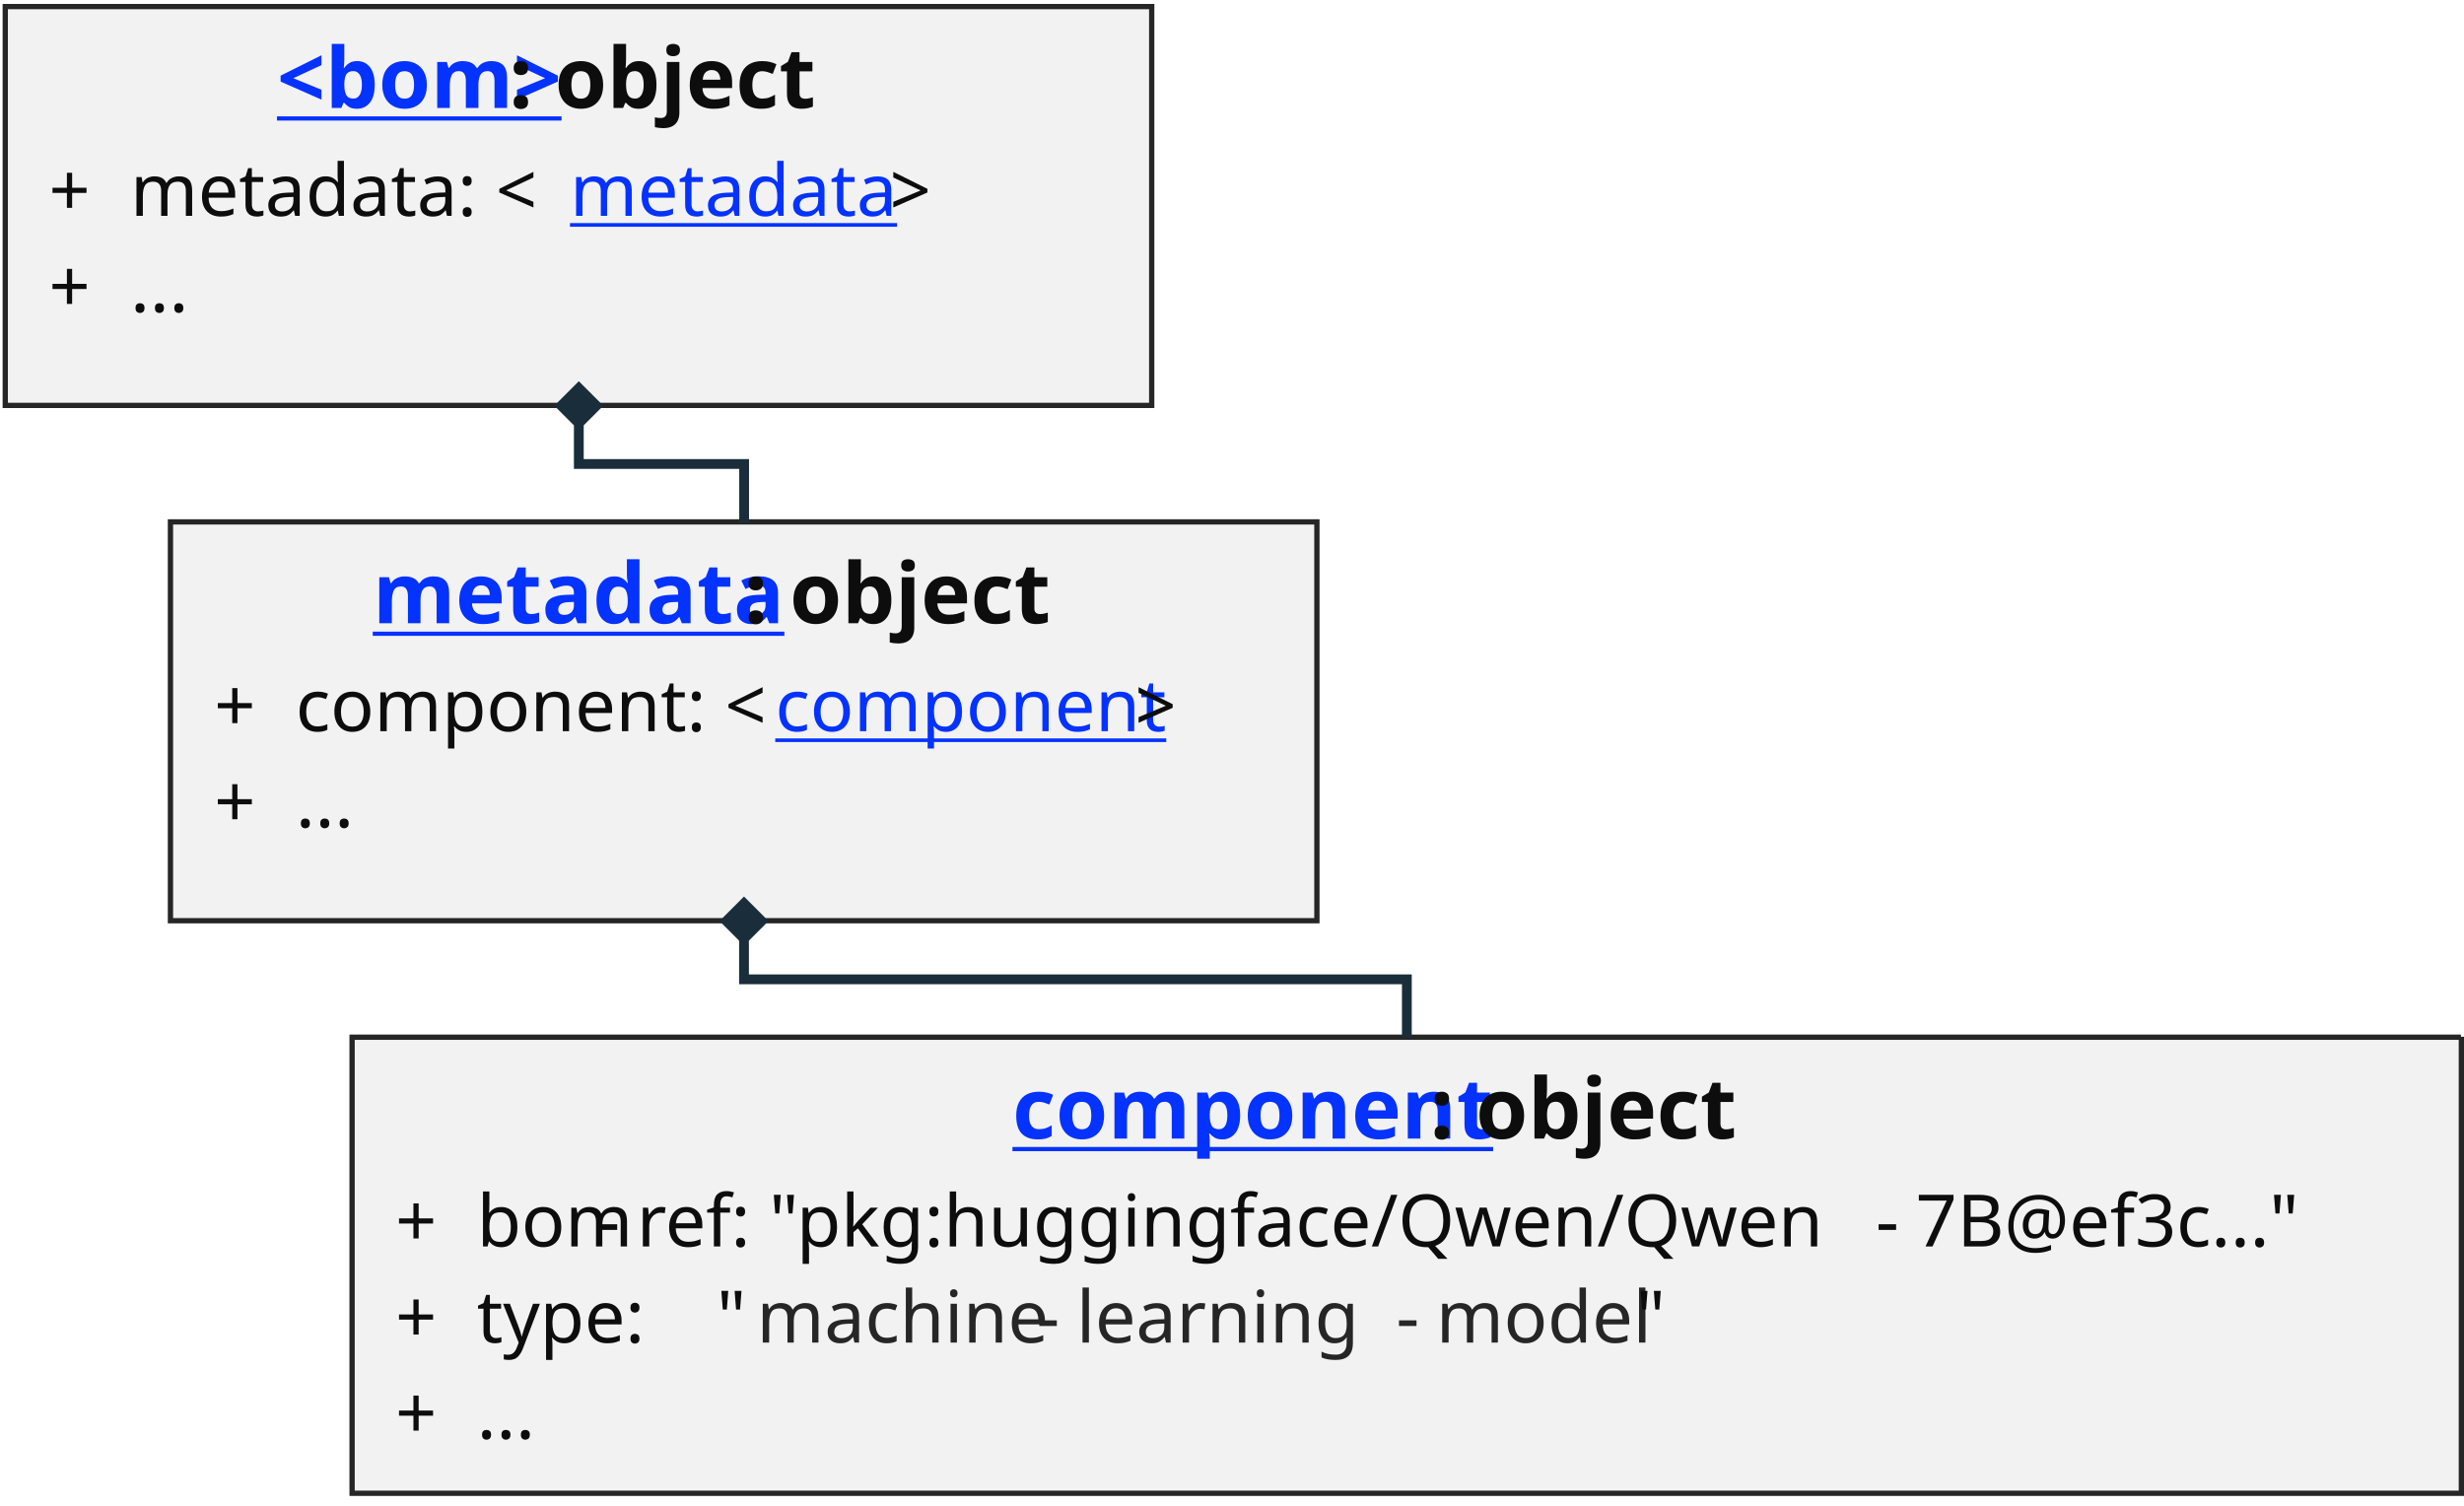
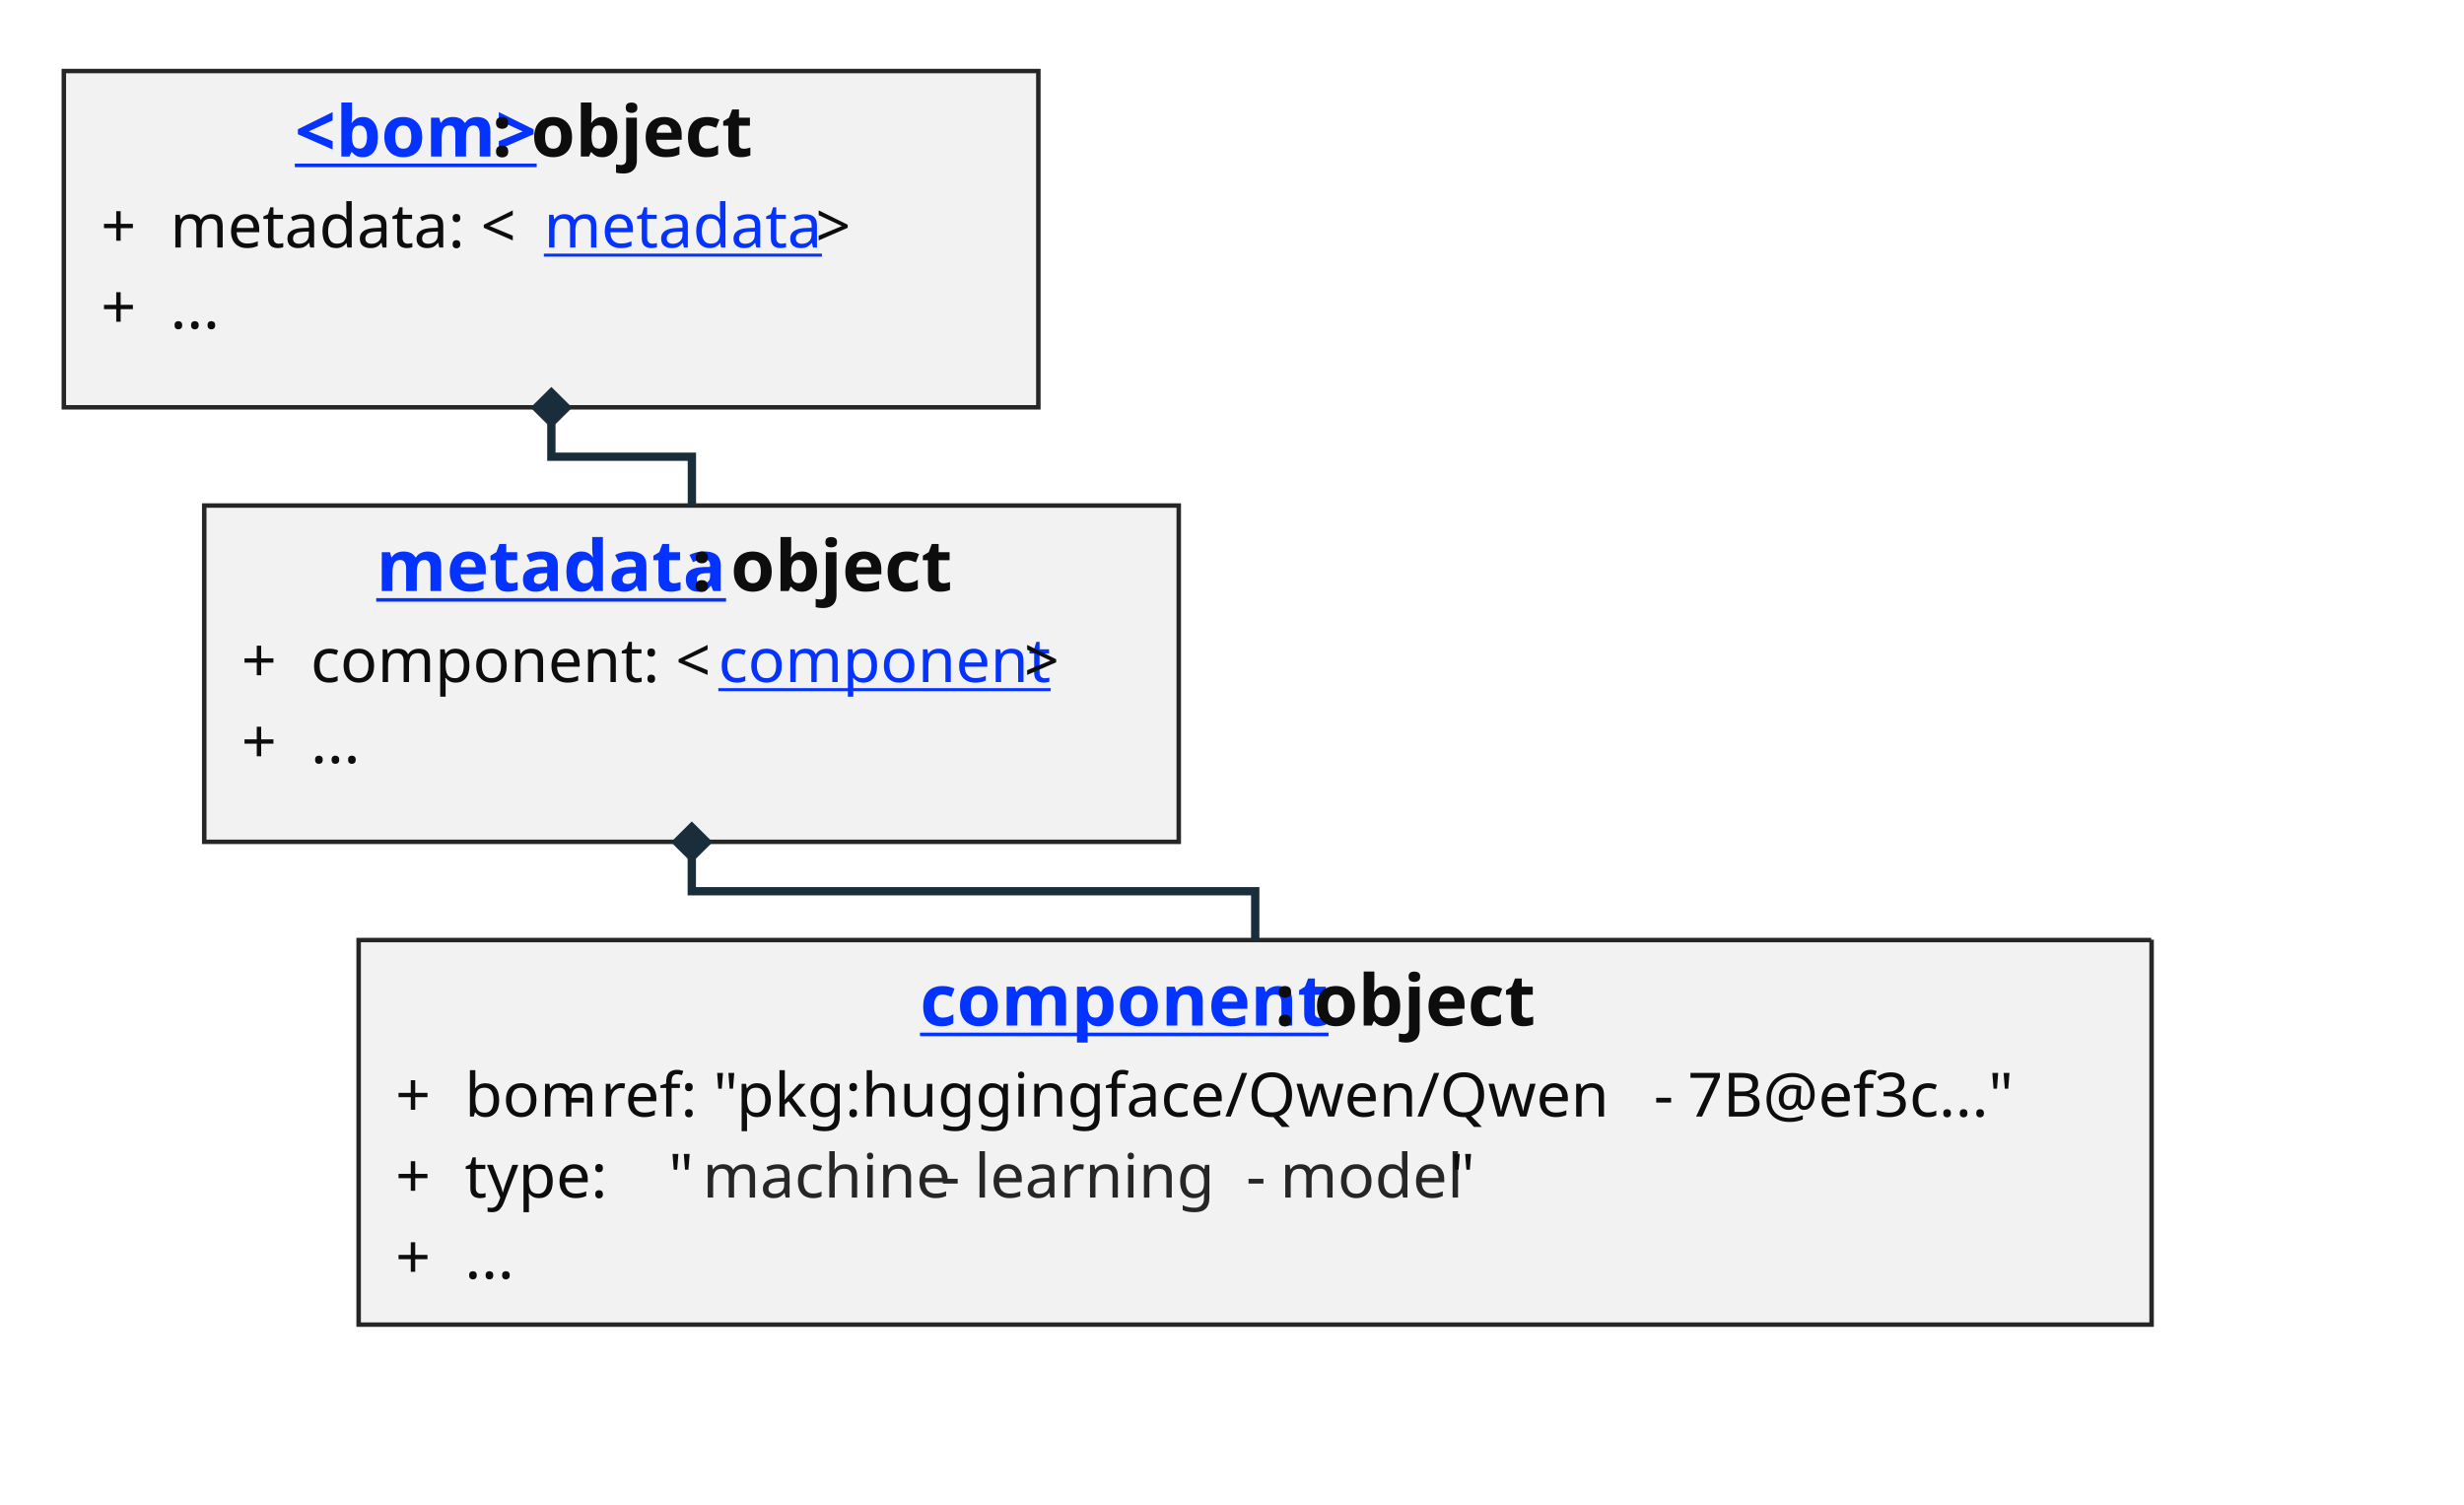
- <svg xmlns="http://www.w3.org/2000/svg" width="3744" height="2287" xml:space="preserve" overflow="hidden">
-   <g transform="translate(-660 -641)">
-     <g>
-       <rect x="919" y="1434" width="1742" height="606" stroke="#262626" stroke-width="8.021" stroke-linecap="square" stroke-linejoin="miter" stroke-miterlimit="8" stroke-dasharray="24.062 8.021" stroke-opacity="1" fill="#F2F2F2" fill-opacity="1" />
-       <text fill="#0432FF" fill-opacity="1" font-family="Consolas,Consolas_MSFontService,sans-serif" font-style="normal" font-variant="normal" font-weight="700" font-stretch="normal" font-size="128" text-anchor="start" direction="ltr" writing-mode="lr-tb" unicode-bidi="normal" text-decoration="underline" transform="matrix(1 0 0 1 1226.38 1588)">metadata</text>
-       <text fill="#0D0D0D" fill-opacity="1" font-family="Consolas,Consolas_MSFontService,sans-serif" font-style="normal" font-variant="normal" font-weight="700" font-stretch="normal" font-size="128" text-anchor="start" direction="ltr" writing-mode="lr-tb" unicode-bidi="normal" text-decoration="none" transform="matrix(1 0 0 1 1790.13 1588)">: object</text>
-       <text fill="#0D0D0D" fill-opacity="1" font-family="Calibri,Calibri_MSFontService,sans-serif" font-style="normal" font-variant="normal" font-weight="400" font-stretch="normal" font-size="110" text-anchor="start" direction="ltr" writing-mode="lr-tb" unicode-bidi="normal" text-decoration="none" transform="matrix(1 0 0 1 985.476 1752)">+</text>
-       <text fill="#0D0D0D" fill-opacity="1" font-family="Consolas,Consolas_MSFontService,sans-serif" font-style="normal" font-variant="normal" font-weight="400" font-stretch="normal" font-size="110" text-anchor="start" direction="ltr" writing-mode="lr-tb" unicode-bidi="normal" text-decoration="none" transform="matrix(1 0 0 1 1109.23 1752)">component: &lt;</text>
-       <text fill="#0432FF" fill-opacity="1" font-family="Consolas,Consolas_MSFontService,sans-serif" font-style="normal" font-variant="normal" font-weight="400" font-stretch="normal" font-size="110" text-anchor="start" direction="ltr" writing-mode="lr-tb" unicode-bidi="normal" text-decoration="underline" transform="matrix(1 0 0 1 1837.98 1752)">component</text>
-       <text fill="#0D0D0D" fill-opacity="1" font-family="Consolas,Consolas_MSFontService,sans-serif" font-style="normal" font-variant="normal" font-weight="400" font-stretch="normal" font-size="110" text-anchor="start" direction="ltr" writing-mode="lr-tb" unicode-bidi="normal" text-decoration="none" transform="matrix(1 0 0 1 2384.54 1752)">&gt;</text>
-       <text fill="#0D0D0D" fill-opacity="1" font-family="Calibri,Calibri_MSFontService,sans-serif" font-style="normal" font-variant="normal" font-weight="400" font-stretch="normal" font-size="110" text-anchor="start" direction="ltr" writing-mode="lr-tb" unicode-bidi="normal" text-decoration="none" transform="matrix(1 0 0 1 985.476 1898)">+</text>
-       <text fill="#0D0D0D" fill-opacity="1" font-family="Consolas,Consolas_MSFontService,sans-serif" font-style="normal" font-variant="normal" font-weight="400" font-stretch="normal" font-size="110" text-anchor="start" direction="ltr" writing-mode="lr-tb" unicode-bidi="normal" text-decoration="none" transform="matrix(1 0 0 1 1109.23 1898)">...</text>
-       <rect x="668" y="651" width="1742" height="606" stroke="#262626" stroke-width="8.021" stroke-linecap="square" stroke-linejoin="miter" stroke-miterlimit="8" stroke-dasharray="24.062 8.021" stroke-opacity="1" fill="#F2F2F2" fill-opacity="1" />
-       <text fill="#0432FF" fill-opacity="1" font-family="Consolas,Consolas_MSFontService,sans-serif" font-style="normal" font-variant="normal" font-weight="700" font-stretch="normal" font-size="128" text-anchor="start" direction="ltr" writing-mode="lr-tb" unicode-bidi="normal" text-decoration="underline" transform="matrix(1 0 0 1 1080.89 805)">&lt;bom&gt;</text>
-       <text fill="#0D0D0D" fill-opacity="1" font-family="Consolas,Consolas_MSFontService,sans-serif" font-style="normal" font-variant="normal" font-weight="700" font-stretch="normal" font-size="128" text-anchor="start" direction="ltr" writing-mode="lr-tb" unicode-bidi="normal" text-decoration="none" transform="matrix(1 0 0 1 1433.24 805)">: object</text>
-       <text fill="#0D0D0D" fill-opacity="1" font-family="Calibri,Calibri_MSFontService,sans-serif" font-style="normal" font-variant="normal" font-weight="400" font-stretch="normal" font-size="110" text-anchor="start" direction="ltr" writing-mode="lr-tb" unicode-bidi="normal" text-decoration="none" transform="matrix(1 0 0 1 734.277 969)">+</text>
-       <text fill="#0D0D0D" fill-opacity="1" font-family="Consolas,Consolas_MSFontService,sans-serif" font-style="normal" font-variant="normal" font-weight="400" font-stretch="normal" font-size="110" text-anchor="start" direction="ltr" writing-mode="lr-tb" unicode-bidi="normal" text-decoration="none" transform="matrix(1 0 0 1 858.027 969)">metadata: &lt;</text>
-       <text fill="#0432FF" fill-opacity="1" font-family="Consolas,Consolas_MSFontService,sans-serif" font-style="normal" font-variant="normal" font-weight="400" font-stretch="normal" font-size="110" text-anchor="start" direction="ltr" writing-mode="lr-tb" unicode-bidi="normal" text-decoration="underline" transform="matrix(1 0 0 1 1526.05 969)">metadata</text>
-       <text fill="#0D0D0D" fill-opacity="1" font-family="Consolas,Consolas_MSFontService,sans-serif" font-style="normal" font-variant="normal" font-weight="400" font-stretch="normal" font-size="110" text-anchor="start" direction="ltr" writing-mode="lr-tb" unicode-bidi="normal" text-decoration="none" transform="matrix(1 0 0 1 2011.88 969)">&gt;</text>
-       <text fill="#0D0D0D" fill-opacity="1" font-family="Calibri,Calibri_MSFontService,sans-serif" font-style="normal" font-variant="normal" font-weight="400" font-stretch="normal" font-size="110" text-anchor="start" direction="ltr" writing-mode="lr-tb" unicode-bidi="normal" text-decoration="none" transform="matrix(1 0 0 1 734.277 1115)">+</text>
-       <text fill="#0D0D0D" fill-opacity="1" font-family="Consolas,Consolas_MSFontService,sans-serif" font-style="normal" font-variant="normal" font-weight="400" font-stretch="normal" font-size="110" text-anchor="start" direction="ltr" writing-mode="lr-tb" unicode-bidi="normal" text-decoration="none" transform="matrix(1 0 0 1 858.027 1115)">...</text>
-       <rect x="1195" y="2217" width="3205" height="693" stroke="#262626" stroke-width="8.021" stroke-linecap="square" stroke-linejoin="miter" stroke-miterlimit="8" stroke-dasharray="24.062 8.021" stroke-opacity="1" fill="#F2F2F2" fill-opacity="1" />
-       <text fill="#0432FF" fill-opacity="1" font-family="Consolas,Consolas_MSFontService,sans-serif" font-style="normal" font-variant="normal" font-weight="700" font-stretch="normal" font-size="128" text-anchor="start" direction="ltr" writing-mode="lr-tb" unicode-bidi="normal" text-decoration="underline" transform="matrix(1 0 0 1 2198.39 2371)">component</text>
-       <text fill="#0D0D0D" fill-opacity="1" font-family="Consolas,Consolas_MSFontService,sans-serif" font-style="normal" font-variant="normal" font-weight="700" font-stretch="normal" font-size="128" text-anchor="start" direction="ltr" writing-mode="lr-tb" unicode-bidi="normal" text-decoration="none" transform="matrix(1 0 0 1 2832.61 2371)">: object</text>
-       <text fill="#0D0D0D" fill-opacity="1" font-family="Calibri,Calibri_MSFontService,sans-serif" font-style="normal" font-variant="normal" font-weight="400" font-stretch="normal" font-size="110" text-anchor="start" direction="ltr" writing-mode="lr-tb" unicode-bidi="normal" text-decoration="none" transform="matrix(1 0 0 1 1260.82 2535)">+</text>
-       <text fill="#0D0D0D" fill-opacity="1" font-family="Consolas,Consolas_MSFontService,sans-serif" font-style="normal" font-variant="normal" font-weight="400" font-stretch="normal" font-size="110" text-anchor="start" direction="ltr" writing-mode="lr-tb" unicode-bidi="normal" text-decoration="none" transform="matrix(1 0 0 1 1384.57 2535)">bom</text>
-       <text fill="#0D0D0D" fill-opacity="1" font-family="Consolas,Consolas_MSFontService,sans-serif" font-style="normal" font-variant="normal" font-weight="400" font-stretch="normal" font-size="110" text-anchor="start" direction="ltr" writing-mode="lr-tb" unicode-bidi="normal" text-decoration="none" transform="matrix(1 0 0 1 1566.76 2535)">-</text>
-       <text fill="#0D0D0D" fill-opacity="1" font-family="Consolas,Consolas_MSFontService,sans-serif" font-style="normal" font-variant="normal" font-weight="400" font-stretch="normal" font-size="110" text-anchor="start" direction="ltr" writing-mode="lr-tb" unicode-bidi="normal" text-decoration="none" transform="matrix(1 0 0 1 1627.49 2535)">ref: "pkg:huggingface/Qwen/Qwen</text>
-       <text fill="#0D0D0D" fill-opacity="1" font-family="Consolas,Consolas_MSFontService,sans-serif" font-style="normal" font-variant="normal" font-weight="400" font-stretch="normal" font-size="110" text-anchor="start" direction="ltr" writing-mode="lr-tb" unicode-bidi="normal" text-decoration="none" transform="matrix(1 0 0 1 3510.09 2535)">-</text>
-       <text fill="#0D0D0D" fill-opacity="1" font-family="Consolas,Consolas_MSFontService,sans-serif" font-style="normal" font-variant="normal" font-weight="400" font-stretch="normal" font-size="110" text-anchor="start" direction="ltr" writing-mode="lr-tb" unicode-bidi="normal" text-decoration="none" transform="matrix(1 0 0 1 3570.82 2535)">7B@ef3c..."</text>
-       <text fill="#0D0D0D" fill-opacity="1" font-family="Calibri,Calibri_MSFontService,sans-serif" font-style="normal" font-variant="normal" font-weight="400" font-stretch="normal" font-size="110" text-anchor="start" direction="ltr" writing-mode="lr-tb" unicode-bidi="normal" text-decoration="none" transform="matrix(1 0 0 1 1260.82 2681)">+</text>
-       <text fill="#0D0D0D" fill-opacity="1" font-family="Consolas,Consolas_MSFontService,sans-serif" font-style="normal" font-variant="normal" font-weight="400" font-stretch="normal" font-size="110" text-anchor="start" direction="ltr" writing-mode="lr-tb" unicode-bidi="normal" text-decoration="none" transform="matrix(1 0 0 1 1384.57 2681)">type: </text>
-       <text fill="#0D0D0D" fill-opacity="1" font-family="Consolas,Consolas_MSFontService,sans-serif" font-style="normal" font-variant="normal" font-weight="400" font-stretch="normal" font-size="110" text-anchor="start" direction="ltr" writing-mode="lr-tb" unicode-bidi="normal" text-decoration="none" transform="matrix(1 0 0 1 1748.95 2681)">"</text>
-       <text fill="#262626" fill-opacity="1" font-family="Consolas,Consolas_MSFontService,sans-serif" font-style="normal" font-variant="normal" font-weight="400" font-stretch="normal" font-size="110" text-anchor="start" direction="ltr" writing-mode="lr-tb" unicode-bidi="normal" text-decoration="none" transform="matrix(1 0 0 1 1809.68 2681)">machine</text>
-       <text fill="#262626" fill-opacity="1" font-family="Consolas,Consolas_MSFontService,sans-serif" font-style="normal" font-variant="normal" font-weight="400" font-stretch="normal" font-size="110" text-anchor="start" direction="ltr" writing-mode="lr-tb" unicode-bidi="normal" text-decoration="none" transform="matrix(1 0 0 1 2234.78 2681)">-</text>
-       <text fill="#262626" fill-opacity="1" font-family="Consolas,Consolas_MSFontService,sans-serif" font-style="normal" font-variant="normal" font-weight="400" font-stretch="normal" font-size="110" text-anchor="start" direction="ltr" writing-mode="lr-tb" unicode-bidi="normal" text-decoration="none" transform="matrix(1 0 0 1 2295.51 2681)">learning</text>
-       <text fill="#262626" fill-opacity="1" font-family="Consolas,Consolas_MSFontService,sans-serif" font-style="normal" font-variant="normal" font-weight="400" font-stretch="normal" font-size="110" text-anchor="start" direction="ltr" writing-mode="lr-tb" unicode-bidi="normal" text-decoration="none" transform="matrix(1 0 0 1 2781.34 2681)">-</text>
-       <text fill="#262626" fill-opacity="1" font-family="Consolas,Consolas_MSFontService,sans-serif" font-style="normal" font-variant="normal" font-weight="400" font-stretch="normal" font-size="110" text-anchor="start" direction="ltr" writing-mode="lr-tb" unicode-bidi="normal" text-decoration="none" transform="matrix(1 0 0 1 2842.07 2681)">model</text>
-       <text fill="#0D0D0D" fill-opacity="1" font-family="Consolas,Consolas_MSFontService,sans-serif" font-style="normal" font-variant="normal" font-weight="400" font-stretch="normal" font-size="110" text-anchor="start" direction="ltr" writing-mode="lr-tb" unicode-bidi="normal" text-decoration="none" transform="matrix(1 0 0 1 3145.72 2681)">"</text>
-       <text fill="#0D0D0D" fill-opacity="1" font-family="Calibri,Calibri_MSFontService,sans-serif" font-style="normal" font-variant="normal" font-weight="400" font-stretch="normal" font-size="110" text-anchor="start" direction="ltr" writing-mode="lr-tb" unicode-bidi="normal" text-decoration="none" transform="matrix(1 0 0 1 1260.82 2827)">+</text>
-       <text fill="#0D0D0D" fill-opacity="1" font-family="Consolas,Consolas_MSFontService,sans-serif" font-style="normal" font-variant="normal" font-weight="400" font-stretch="normal" font-size="110" text-anchor="start" direction="ltr" writing-mode="lr-tb" unicode-bidi="normal" text-decoration="none" transform="matrix(1 0 0 1 1384.57 2827)">...</text>
-       <path d="M0-7.448 96.008-7.448 96.008 1007.19 88.56 999.74 177.119 999.74 177.119 1014.64 81.112 1014.64 81.112 0 88.56 7.448 0 7.448ZM0 37.24-37.24 0 0-37.24 37.24 0Z" fill="#192E3A" fill-rule="nonzero" fill-opacity="1" transform="matrix(1.83697e-16 1 1 -1.83697e-16 1790.5 2040.5)" />
-       <path d="M0-7.448 96.008-7.448 96.008 251.199 88.56 243.751 177.119 243.751 177.119 258.647 81.112 258.647 81.112 0 88.56 7.448 0 7.448ZM0 37.24-37.24 0 0-37.24 37.24 0Z" fill="#192E3A" fill-rule="nonzero" fill-opacity="1" transform="matrix(1.83697e-16 1 1 -1.83697e-16 1539.5 1257.5)" />
+ <svg xmlns="http://www.w3.org/2000/svg" width="5in" height="3.054in" xml:space="preserve" overflow="hidden" version="1.1" id="svg37">
+   <defs id="defs37" />
+   <g transform="matrix(0.1089782,0,0,0.1081051,-60.36259,-56.53889)" id="g37">
+     <g id="g36">
+       <rect x="919" y="1434" width="1742" height="606" stroke="#262626" stroke-width="8.021" stroke-linecap="square" stroke-linejoin="miter" stroke-miterlimit="8" stroke-dasharray="24.062, 8.021" stroke-opacity="1" fill="#f2f2f2" fill-opacity="1" id="rect1" />
+       <text fill="#0432ff" fill-opacity="1" font-family="Consolas, Consolas_MSFontService, sans-serif" font-style="normal" font-variant="normal" font-weight="700" font-stretch="normal" font-size="128px" text-anchor="start" direction="ltr" writing-mode="lr-tb" unicode-bidi="normal" text-decoration="underline" transform="translate(1226.38,1588)" id="text1" style="text-decoration:underline;text-decoration-line:underline">metadata</text>
+       <text fill="#0d0d0d" fill-opacity="1" font-family="Consolas, Consolas_MSFontService, sans-serif" font-style="normal" font-variant="normal" font-weight="700" font-stretch="normal" font-size="128px" text-anchor="start" direction="ltr" writing-mode="lr-tb" unicode-bidi="normal" text-decoration="none" transform="translate(1790.13,1588)" id="text2" style="text-decoration:none;text-decoration-line:none">: object</text>
+       <text fill="#0d0d0d" fill-opacity="1" font-family="Calibri, Calibri_MSFontService, sans-serif" font-style="normal" font-variant="normal" font-weight="400" font-stretch="normal" font-size="110px" text-anchor="start" direction="ltr" writing-mode="lr-tb" unicode-bidi="normal" text-decoration="none" transform="translate(985.476,1752)" id="text3" style="text-decoration:none;text-decoration-line:none">+</text>
+       <text fill="#0d0d0d" fill-opacity="1" font-family="Consolas, Consolas_MSFontService, sans-serif" font-style="normal" font-variant="normal" font-weight="400" font-stretch="normal" font-size="110px" text-anchor="start" direction="ltr" writing-mode="lr-tb" unicode-bidi="normal" text-decoration="none" transform="translate(1109.23,1752)" id="text4" style="text-decoration:none;text-decoration-line:none">component: &lt;</text>
+       <text fill="#0432ff" fill-opacity="1" font-family="Consolas, Consolas_MSFontService, sans-serif" font-style="normal" font-variant="normal" font-weight="400" font-stretch="normal" font-size="110px" text-anchor="start" direction="ltr" writing-mode="lr-tb" unicode-bidi="normal" text-decoration="underline" transform="translate(1837.98,1752)" id="text5" style="text-decoration:underline;text-decoration-line:underline">component</text>
+       <text fill="#0d0d0d" fill-opacity="1" font-family="Consolas, Consolas_MSFontService, sans-serif" font-style="normal" font-variant="normal" font-weight="400" font-stretch="normal" font-size="110px" text-anchor="start" direction="ltr" writing-mode="lr-tb" unicode-bidi="normal" text-decoration="none" transform="translate(2384.54,1752)" id="text6" style="text-decoration:none;text-decoration-line:none">&gt;</text>
+       <text fill="#0d0d0d" fill-opacity="1" font-family="Calibri, Calibri_MSFontService, sans-serif" font-style="normal" font-variant="normal" font-weight="400" font-stretch="normal" font-size="110px" text-anchor="start" direction="ltr" writing-mode="lr-tb" unicode-bidi="normal" text-decoration="none" transform="translate(985.476,1898)" id="text7" style="text-decoration:none;text-decoration-line:none">+</text>
+       <text fill="#0d0d0d" fill-opacity="1" font-family="Consolas, Consolas_MSFontService, sans-serif" font-style="normal" font-variant="normal" font-weight="400" font-stretch="normal" font-size="110px" text-anchor="start" direction="ltr" writing-mode="lr-tb" unicode-bidi="normal" text-decoration="none" transform="translate(1109.23,1898)" id="text8" style="text-decoration:none;text-decoration-line:none">...</text>
+       <rect x="668" y="651" width="1742" height="606" stroke="#262626" stroke-width="8.021" stroke-linecap="square" stroke-linejoin="miter" stroke-miterlimit="8" stroke-dasharray="24.062, 8.021" stroke-opacity="1" fill="#f2f2f2" fill-opacity="1" id="rect8" />
+       <text fill="#0432ff" fill-opacity="1" font-family="Consolas, Consolas_MSFontService, sans-serif" font-style="normal" font-variant="normal" font-weight="700" font-stretch="normal" font-size="128px" text-anchor="start" direction="ltr" writing-mode="lr-tb" unicode-bidi="normal" text-decoration="underline" transform="translate(1080.89,805)" id="text9" style="text-decoration:underline;text-decoration-line:underline">&lt;bom&gt;</text>
+       <text fill="#0d0d0d" fill-opacity="1" font-family="Consolas, Consolas_MSFontService, sans-serif" font-style="normal" font-variant="normal" font-weight="700" font-stretch="normal" font-size="128px" text-anchor="start" direction="ltr" writing-mode="lr-tb" unicode-bidi="normal" text-decoration="none" transform="translate(1433.24,805)" id="text10" style="text-decoration:none;text-decoration-line:none">: object</text>
+       <text fill="#0d0d0d" fill-opacity="1" font-family="Calibri, Calibri_MSFontService, sans-serif" font-style="normal" font-variant="normal" font-weight="400" font-stretch="normal" font-size="110px" text-anchor="start" direction="ltr" writing-mode="lr-tb" unicode-bidi="normal" text-decoration="none" transform="translate(734.277,969)" id="text11" style="text-decoration:none;text-decoration-line:none">+</text>
+       <text fill="#0d0d0d" fill-opacity="1" font-family="Consolas, Consolas_MSFontService, sans-serif" font-style="normal" font-variant="normal" font-weight="400" font-stretch="normal" font-size="110px" text-anchor="start" direction="ltr" writing-mode="lr-tb" unicode-bidi="normal" text-decoration="none" transform="translate(858.027,969)" id="text12" style="text-decoration:none;text-decoration-line:none">metadata: &lt;</text>
+       <text fill="#0432ff" fill-opacity="1" font-family="Consolas, Consolas_MSFontService, sans-serif" font-style="normal" font-variant="normal" font-weight="400" font-stretch="normal" font-size="110px" text-anchor="start" direction="ltr" writing-mode="lr-tb" unicode-bidi="normal" text-decoration="underline" transform="translate(1526.05,969)" id="text13" style="text-decoration:underline;text-decoration-line:underline">metadata</text>
+       <text fill="#0d0d0d" fill-opacity="1" font-family="Consolas, Consolas_MSFontService, sans-serif" font-style="normal" font-variant="normal" font-weight="400" font-stretch="normal" font-size="110px" text-anchor="start" direction="ltr" writing-mode="lr-tb" unicode-bidi="normal" text-decoration="none" transform="translate(2011.88,969)" id="text14" style="text-decoration:none;text-decoration-line:none">&gt;</text>
+       <text fill="#0d0d0d" fill-opacity="1" font-family="Calibri, Calibri_MSFontService, sans-serif" font-style="normal" font-variant="normal" font-weight="400" font-stretch="normal" font-size="110px" text-anchor="start" direction="ltr" writing-mode="lr-tb" unicode-bidi="normal" text-decoration="none" transform="translate(734.277,1115)" id="text15" style="text-decoration:none;text-decoration-line:none">+</text>
+       <text fill="#0d0d0d" fill-opacity="1" font-family="Consolas, Consolas_MSFontService, sans-serif" font-style="normal" font-variant="normal" font-weight="400" font-stretch="normal" font-size="110px" text-anchor="start" direction="ltr" writing-mode="lr-tb" unicode-bidi="normal" text-decoration="none" transform="translate(858.027,1115)" id="text16" style="text-decoration:none;text-decoration-line:none">...</text>
+       <rect x="1195" y="2217" width="3205" height="693" stroke="#262626" stroke-width="8.021" stroke-linecap="square" stroke-linejoin="miter" stroke-miterlimit="8" stroke-dasharray="24.062, 8.021" stroke-opacity="1" fill="#f2f2f2" fill-opacity="1" id="rect16" />
+       <text fill="#0432ff" fill-opacity="1" font-family="Consolas, Consolas_MSFontService, sans-serif" font-style="normal" font-variant="normal" font-weight="700" font-stretch="normal" font-size="128px" text-anchor="start" direction="ltr" writing-mode="lr-tb" unicode-bidi="normal" text-decoration="underline" transform="translate(2198.39,2371)" id="text17" style="text-decoration:underline;text-decoration-line:underline">component</text>
+       <text fill="#0d0d0d" fill-opacity="1" font-family="Consolas, Consolas_MSFontService, sans-serif" font-style="normal" font-variant="normal" font-weight="700" font-stretch="normal" font-size="128px" text-anchor="start" direction="ltr" writing-mode="lr-tb" unicode-bidi="normal" text-decoration="none" transform="translate(2832.61,2371)" id="text18" style="text-decoration:none;text-decoration-line:none">: object</text>
+       <text fill="#0d0d0d" fill-opacity="1" font-family="Calibri, Calibri_MSFontService, sans-serif" font-style="normal" font-variant="normal" font-weight="400" font-stretch="normal" font-size="110px" text-anchor="start" direction="ltr" writing-mode="lr-tb" unicode-bidi="normal" text-decoration="none" transform="translate(1260.82,2535)" id="text19" style="text-decoration:none;text-decoration-line:none">+</text>
+       <text fill="#0d0d0d" fill-opacity="1" font-family="Consolas, Consolas_MSFontService, sans-serif" font-style="normal" font-variant="normal" font-weight="400" font-stretch="normal" font-size="110px" text-anchor="start" direction="ltr" writing-mode="lr-tb" unicode-bidi="normal" text-decoration="none" transform="translate(1384.57,2535)" id="text20" style="text-decoration:none;text-decoration-line:none">bom</text>
+       <text fill="#0d0d0d" fill-opacity="1" font-family="Consolas, Consolas_MSFontService, sans-serif" font-style="normal" font-variant="normal" font-weight="400" font-stretch="normal" font-size="110px" text-anchor="start" direction="ltr" writing-mode="lr-tb" unicode-bidi="normal" text-decoration="none" transform="translate(1566.76,2535)" id="text21" style="text-decoration:none;text-decoration-line:none">-</text>
+       <text fill="#0d0d0d" fill-opacity="1" font-family="Consolas, Consolas_MSFontService, sans-serif" font-style="normal" font-variant="normal" font-weight="400" font-stretch="normal" font-size="110px" text-anchor="start" direction="ltr" writing-mode="lr-tb" unicode-bidi="normal" text-decoration="none" transform="translate(1627.49,2535)" id="text22" style="text-decoration:none;text-decoration-line:none">ref: "pkg:huggingface/Qwen/Qwen</text>
+       <text fill="#0d0d0d" fill-opacity="1" font-family="Consolas, Consolas_MSFontService, sans-serif" font-style="normal" font-variant="normal" font-weight="400" font-stretch="normal" font-size="110px" text-anchor="start" direction="ltr" writing-mode="lr-tb" unicode-bidi="normal" text-decoration="none" transform="translate(3510.09,2535)" id="text23" style="text-decoration:none;text-decoration-line:none">-</text>
+       <text fill="#0d0d0d" fill-opacity="1" font-family="Consolas, Consolas_MSFontService, sans-serif" font-style="normal" font-variant="normal" font-weight="400" font-stretch="normal" font-size="110px" text-anchor="start" direction="ltr" writing-mode="lr-tb" unicode-bidi="normal" text-decoration="none" transform="translate(3570.82,2535)" id="text24" style="text-decoration:none;text-decoration-line:none">7B@ef3c..."</text>
+       <text fill="#0d0d0d" fill-opacity="1" font-family="Calibri, Calibri_MSFontService, sans-serif" font-style="normal" font-variant="normal" font-weight="400" font-stretch="normal" font-size="110px" text-anchor="start" direction="ltr" writing-mode="lr-tb" unicode-bidi="normal" text-decoration="none" transform="translate(1260.82,2681)" id="text25" style="text-decoration:none;text-decoration-line:none">+</text>
+       <text fill="#0d0d0d" fill-opacity="1" font-family="Consolas, Consolas_MSFontService, sans-serif" font-style="normal" font-variant="normal" font-weight="400" font-stretch="normal" font-size="110px" text-anchor="start" direction="ltr" writing-mode="lr-tb" unicode-bidi="normal" text-decoration="none" transform="translate(1384.57,2681)" id="text26" style="text-decoration:none;text-decoration-line:none">type: </text>
+       <text fill="#0d0d0d" fill-opacity="1" font-family="Consolas, Consolas_MSFontService, sans-serif" font-style="normal" font-variant="normal" font-weight="400" font-stretch="normal" font-size="110px" text-anchor="start" direction="ltr" writing-mode="lr-tb" unicode-bidi="normal" text-decoration="none" transform="translate(1748.95,2681)" id="text27" style="text-decoration:none;text-decoration-line:none">"</text>
+       <text fill="#262626" fill-opacity="1" font-family="Consolas, Consolas_MSFontService, sans-serif" font-style="normal" font-variant="normal" font-weight="400" font-stretch="normal" font-size="110px" text-anchor="start" direction="ltr" writing-mode="lr-tb" unicode-bidi="normal" text-decoration="none" transform="translate(1809.68,2681)" id="text28" style="text-decoration:none;text-decoration-line:none">machine</text>
+       <text fill="#262626" fill-opacity="1" font-family="Consolas, Consolas_MSFontService, sans-serif" font-style="normal" font-variant="normal" font-weight="400" font-stretch="normal" font-size="110px" text-anchor="start" direction="ltr" writing-mode="lr-tb" unicode-bidi="normal" text-decoration="none" transform="translate(2234.78,2681)" id="text29" style="text-decoration:none;text-decoration-line:none">-</text>
+       <text fill="#262626" fill-opacity="1" font-family="Consolas, Consolas_MSFontService, sans-serif" font-style="normal" font-variant="normal" font-weight="400" font-stretch="normal" font-size="110px" text-anchor="start" direction="ltr" writing-mode="lr-tb" unicode-bidi="normal" text-decoration="none" transform="translate(2295.51,2681)" id="text30" style="text-decoration:none;text-decoration-line:none">learning</text>
+       <text fill="#262626" fill-opacity="1" font-family="Consolas, Consolas_MSFontService, sans-serif" font-style="normal" font-variant="normal" font-weight="400" font-stretch="normal" font-size="110px" text-anchor="start" direction="ltr" writing-mode="lr-tb" unicode-bidi="normal" text-decoration="none" transform="translate(2781.34,2681)" id="text31" style="text-decoration:none;text-decoration-line:none">-</text>
+       <text fill="#262626" fill-opacity="1" font-family="Consolas, Consolas_MSFontService, sans-serif" font-style="normal" font-variant="normal" font-weight="400" font-stretch="normal" font-size="110px" text-anchor="start" direction="ltr" writing-mode="lr-tb" unicode-bidi="normal" text-decoration="none" transform="translate(2842.07,2681)" id="text32" style="text-decoration:none;text-decoration-line:none">model</text>
+       <text fill="#0d0d0d" fill-opacity="1" font-family="Consolas, Consolas_MSFontService, sans-serif" font-style="normal" font-variant="normal" font-weight="400" font-stretch="normal" font-size="110px" text-anchor="start" direction="ltr" writing-mode="lr-tb" unicode-bidi="normal" text-decoration="none" transform="translate(3145.72,2681)" id="text33" style="text-decoration:none;text-decoration-line:none">"</text>
+       <text fill="#0d0d0d" fill-opacity="1" font-family="Calibri, Calibri_MSFontService, sans-serif" font-style="normal" font-variant="normal" font-weight="400" font-stretch="normal" font-size="110px" text-anchor="start" direction="ltr" writing-mode="lr-tb" unicode-bidi="normal" text-decoration="none" transform="translate(1260.82,2827)" id="text34" style="text-decoration:none;text-decoration-line:none">+</text>
+       <text fill="#0d0d0d" fill-opacity="1" font-family="Consolas, Consolas_MSFontService, sans-serif" font-style="normal" font-variant="normal" font-weight="400" font-stretch="normal" font-size="110px" text-anchor="start" direction="ltr" writing-mode="lr-tb" unicode-bidi="normal" text-decoration="none" transform="translate(1384.57,2827)" id="text35" style="text-decoration:none;text-decoration-line:none">...</text>
+       <path d="M 0,-7.448 H 96.008 V 1007.19 l -7.448,-7.45 h 88.559 v 14.9 H 81.112 V 0 l 7.448,7.448 H 0 Z M 0,37.24 -37.24,0 0,-37.24 37.24,0 Z" fill="#192e3a" fill-rule="nonzero" fill-opacity="1" transform="matrix(0,1,1,0,1790.5,2040.5)" id="path35" />
+       <path d="M 0,-7.448 H 96.008 V 251.199 l -7.448,-7.448 h 88.559 v 14.896 H 81.112 V 0 l 7.448,7.448 H 0 Z M 0,37.24 -37.24,0 0,-37.24 37.24,0 Z" fill="#192e3a" fill-rule="nonzero" fill-opacity="1" transform="matrix(0,1,1,0,1539.5,1257.5)" id="path36" />
    </g>
  </g>
</svg>
